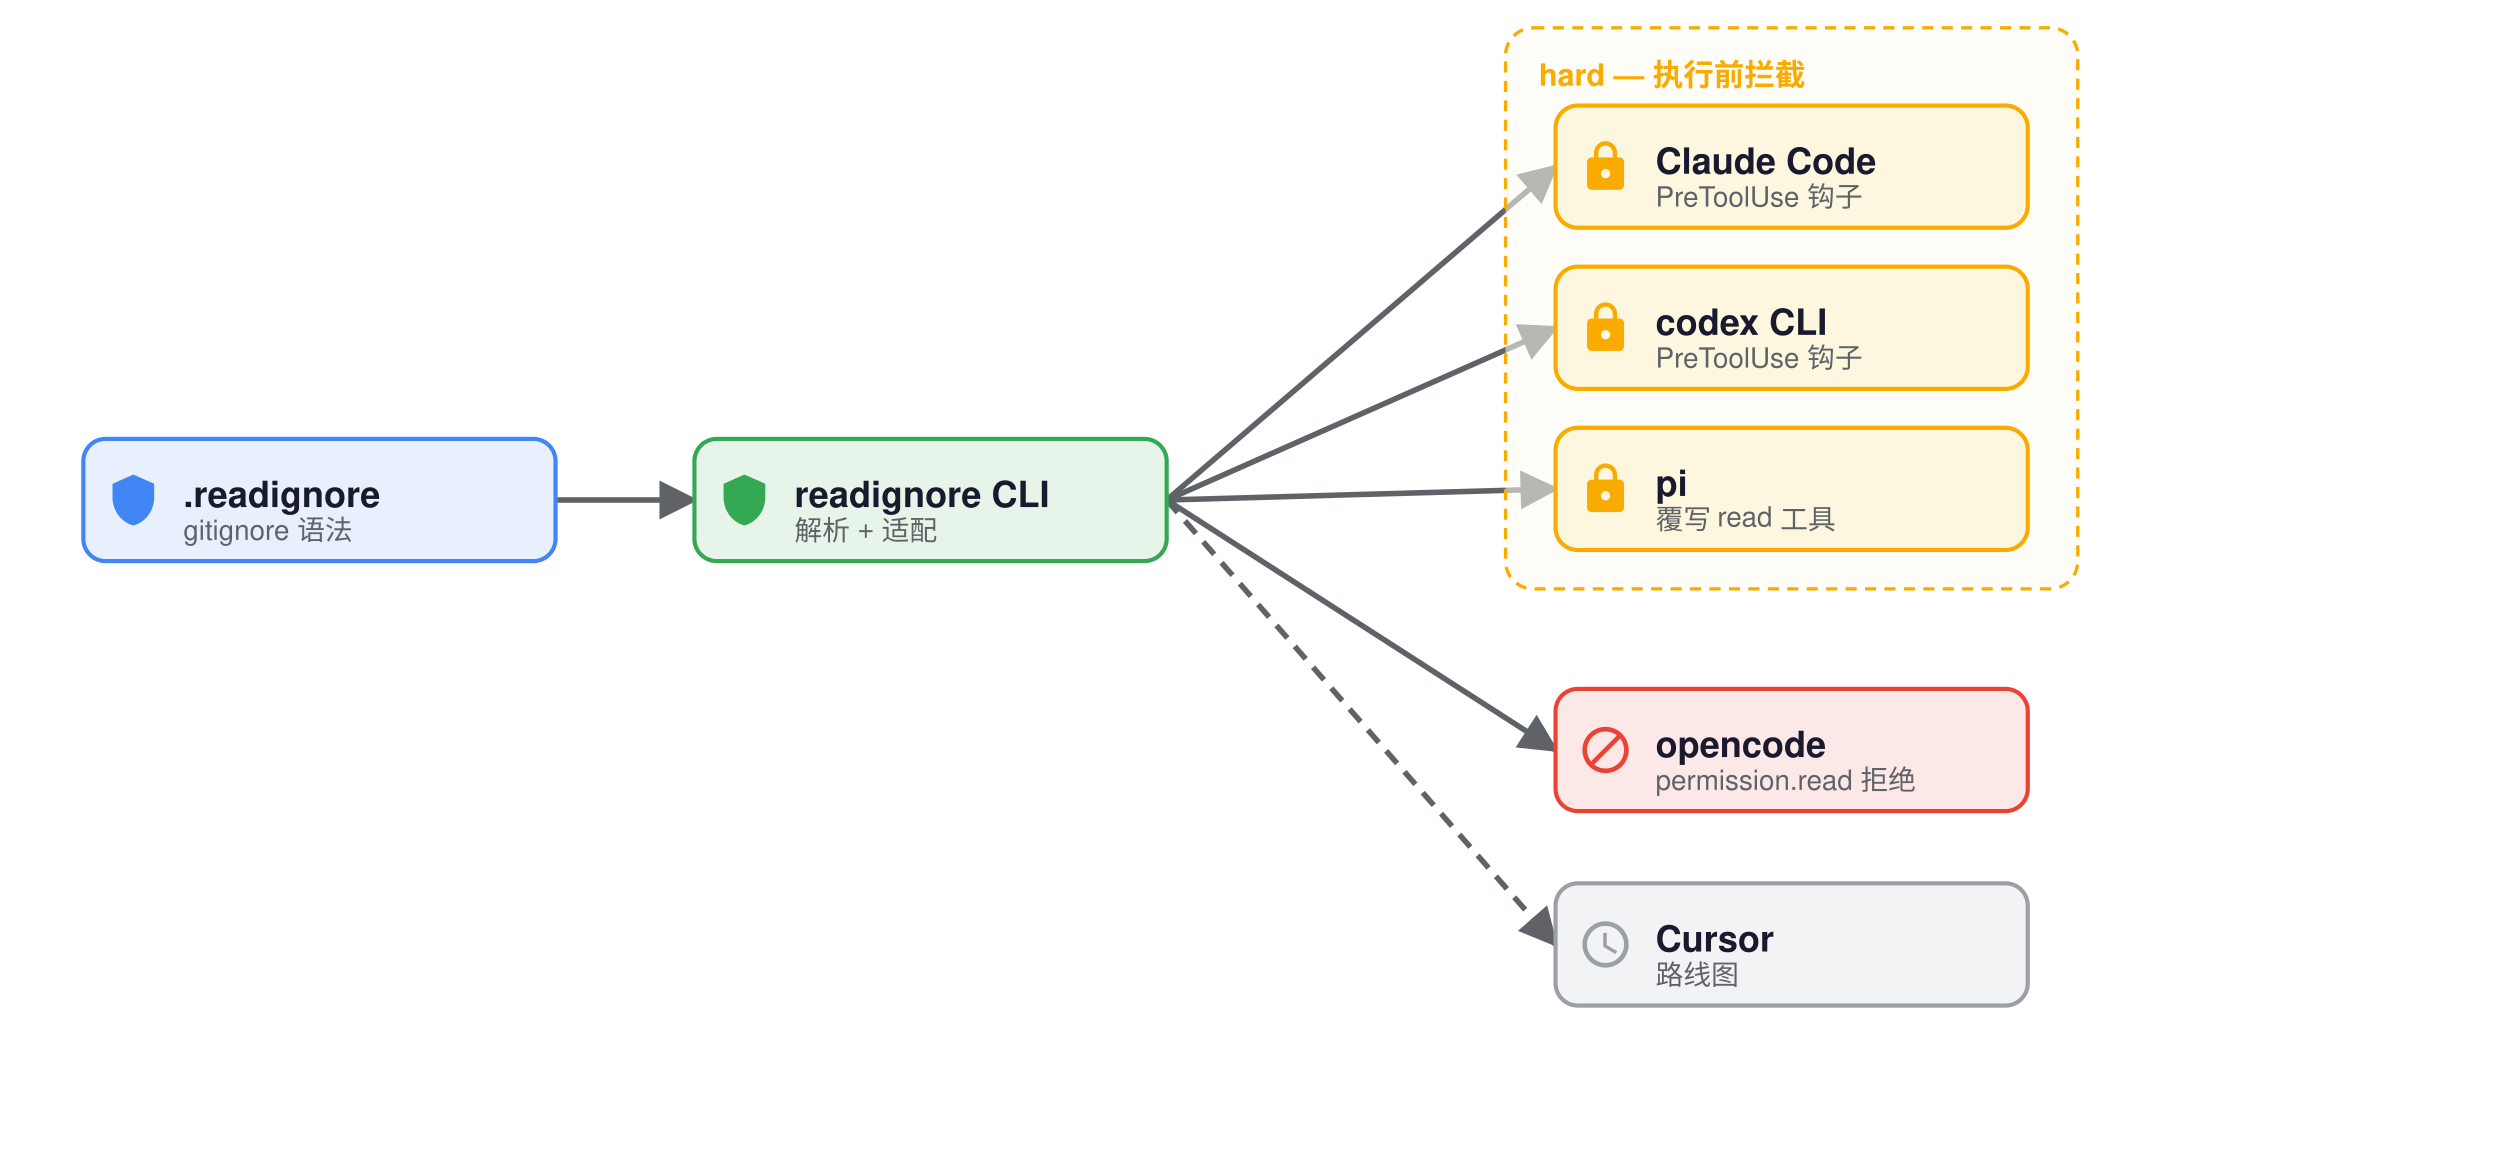
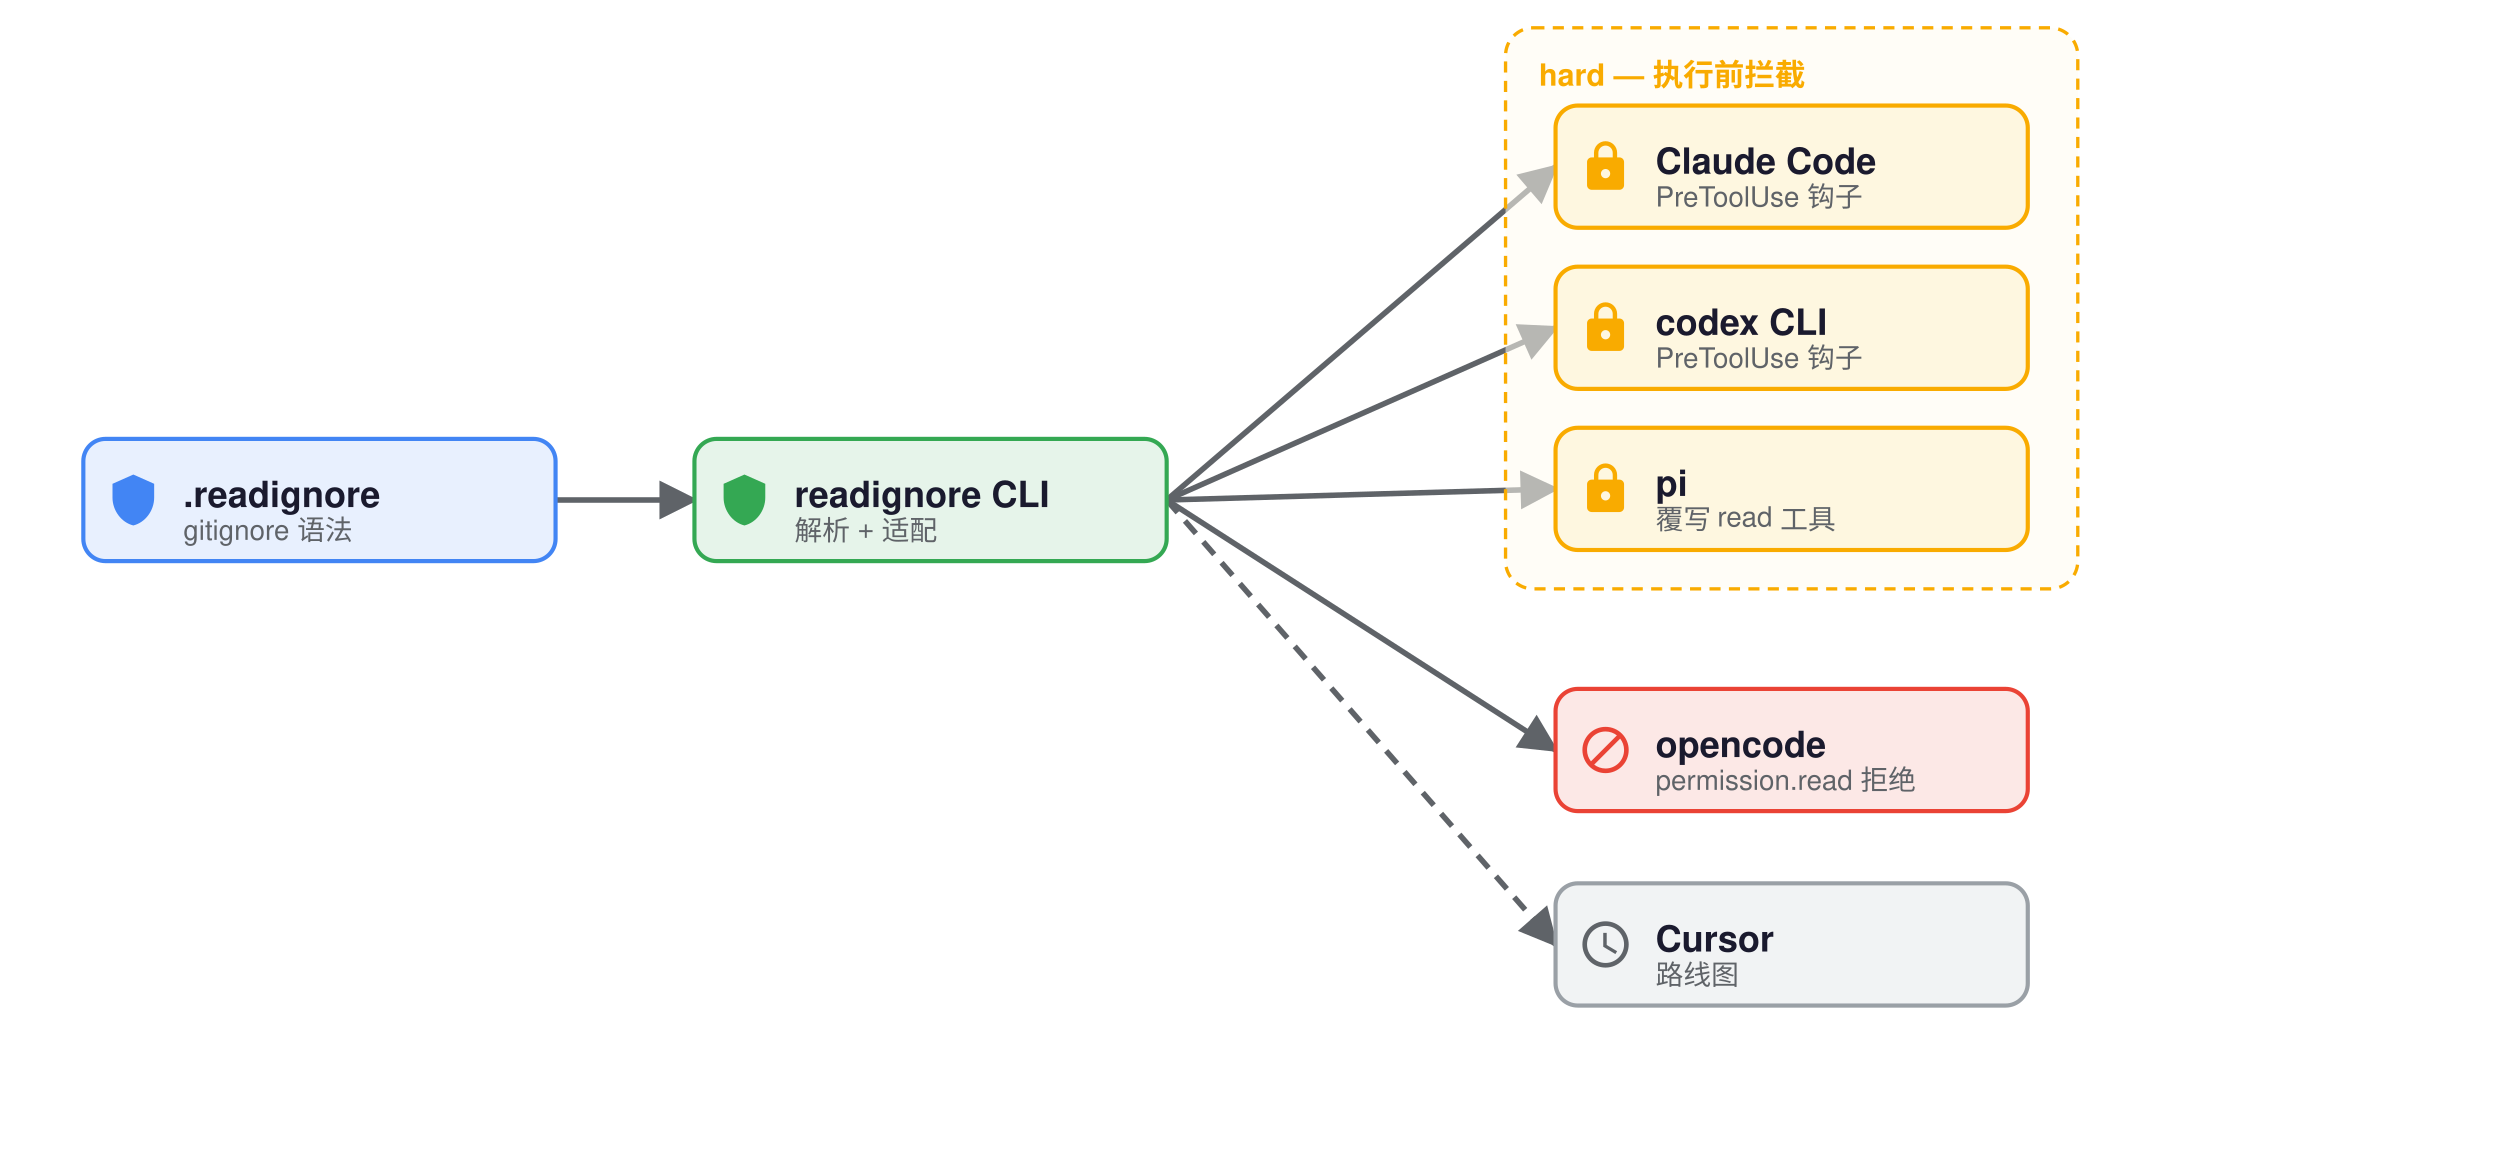
<svg xmlns="http://www.w3.org/2000/svg" width="900" height="420" viewBox="0 0 900 420" role="img" aria-labelledby="title desc">
  <defs>
    <marker id="arr0" viewBox="0 0 10 10" refX="9" refY="5" markerWidth="7" markerHeight="7" orient="auto-start-reverse">
      <path d="M0,0 L10,5 L0,10 z" fill="#5f6368" />
    </marker>
    <marker id="arr1" viewBox="0 0 10 10" refX="9" refY="5" markerWidth="7" markerHeight="7" orient="auto-start-reverse">
      <path d="M0,0 L10,5 L0,10 z" fill="#5f6368" />
    </marker>
  </defs>
  <line x1="200.0" y1="180.0" x2="250.0" y2="180.0" stroke="#5f6368" stroke-width="2" marker-end="url(#arr0)" />
  <line x1="420.0" y1="180.0" x2="560.0" y2="60.0" stroke="#5f6368" stroke-width="2" marker-end="url(#arr0)" />
  <line x1="420.0" y1="180.0" x2="560.0" y2="118.0" stroke="#5f6368" stroke-width="2" marker-end="url(#arr0)" />
  <line x1="420.0" y1="180.0" x2="560.0" y2="176.0" stroke="#5f6368" stroke-width="2" marker-end="url(#arr0)" />
  <line x1="420.0" y1="180.0" x2="560.0" y2="270.0" stroke="#5f6368" stroke-width="2" marker-end="url(#arr0)" />
  <line x1="420.0" y1="180.0" x2="560.0" y2="340.0" stroke="#5f6368" stroke-width="2" stroke-dasharray="6,4" marker-end="url(#arr1)" />
  <rect x="542.0" y="10.0" width="206" height="202" rx="10" ry="10" fill="#fffaf0" fill-opacity="0.55" stroke="#f9ab00" stroke-width="1.2" stroke-dasharray="4,3" />
  <text x="554.0" y="27.0" font-family="Segoe UI, Helvetica, Arial, 'PingFang SC', 'Microsoft YaHei', 'Noto Sans CJK SC', 'WenQuanYi Zen Hei', sans-serif" font-size="11" font-weight="700" fill="#f9ab00" dominant-baseline="middle">hard — 执行前拦截</text>
  <rect x="30.0" y="158.0" width="170" height="44" rx="8" ry="8" fill="#e8f0fe" stroke="#4285f4" stroke-width="1.5" />
  <g transform="translate(38.0,170.0) scale(0.8333)">
    <path d="M12 1L3 5v6c0 5.55 3.84 10.74 9 12 5.16-1.26 9-6.45 9-12V5l-9-4z" fill="#4285f4" />
  </g>
  <text x="66.0" y="178.0" font-family="Segoe UI, Helvetica, Arial, 'PingFang SC', 'Microsoft YaHei', 'Noto Sans CJK SC', 'WenQuanYi Zen Hei', sans-serif" font-size="13" font-weight="600" fill="#1a1a2e" dominant-baseline="middle">.readignore</text>
  <text x="66.0" y="191.0" font-family="Segoe UI, Helvetica, Arial, 'PingFang SC', 'Microsoft YaHei', 'Noto Sans CJK SC', 'WenQuanYi Zen Hei', sans-serif" font-size="10" fill="#5f6368" dominant-baseline="middle">gitignore 语法</text>
  <rect x="250.0" y="158.0" width="170" height="44" rx="8" ry="8" fill="#e6f4ea" stroke="#34a853" stroke-width="1.5" />
  <g transform="translate(258.0,170.0) scale(0.8333)">
    <path d="M12 1L3 5v6c0 5.55 3.84 10.74 9 12 5.16-1.26 9-6.45 9-12V5l-9-4z" fill="#34a853" />
  </g>
  <text x="286.0" y="178.0" font-family="Segoe UI, Helvetica, Arial, 'PingFang SC', 'Microsoft YaHei', 'Noto Sans CJK SC', 'WenQuanYi Zen Hei', sans-serif" font-size="13" font-weight="600" fill="#1a1a2e" dominant-baseline="middle">readignore CLI</text>
  <text x="286.0" y="191.0" font-family="Segoe UI, Helvetica, Arial, 'PingFang SC', 'Microsoft YaHei', 'Noto Sans CJK SC', 'WenQuanYi Zen Hei', sans-serif" font-size="10" fill="#5f6368" dominant-baseline="middle">解析 + 适配</text>
  <rect x="560.0" y="38.0" width="170" height="44" rx="8" ry="8" fill="#fef7e0" stroke="#f9ab00" stroke-width="1.5" />
  <g transform="translate(568.0,50.0) scale(0.8333)">
    <path d="M18 8h-1V6c0-2.76-2.24-5-5-5S7 3.24 7 6v2H6c-1.1 0-2 .9-2 2v10c0 1.1.9 2 2 2h12c1.1 0 2-.9 2-2V10c0-1.1-.9-2-2-2zm-6 9c-1.1 0-2-.9-2-2s.9-2 2-2 2 .9 2 2-.9 2-2 2zm3.1-9H8.9V6c0-1.71 1.39-3.1 3.1-3.1 1.71 0 3.1 1.39 3.1 3.1v2z" fill="#f9ab00" />
  </g>
  <text x="596.0" y="58.0" font-family="Segoe UI, Helvetica, Arial, 'PingFang SC', 'Microsoft YaHei', 'Noto Sans CJK SC', 'WenQuanYi Zen Hei', sans-serif" font-size="13" font-weight="600" fill="#1a1a2e" dominant-baseline="middle">Claude Code</text>
  <text x="596.0" y="71.0" font-family="Segoe UI, Helvetica, Arial, 'PingFang SC', 'Microsoft YaHei', 'Noto Sans CJK SC', 'WenQuanYi Zen Hei', sans-serif" font-size="10" fill="#5f6368" dominant-baseline="middle">PreToolUse 钩子</text>
  <rect x="560.0" y="96.0" width="170" height="44" rx="8" ry="8" fill="#fef7e0" stroke="#f9ab00" stroke-width="1.5" />
  <g transform="translate(568.0,108.0) scale(0.8333)">
    <path d="M18 8h-1V6c0-2.76-2.24-5-5-5S7 3.24 7 6v2H6c-1.1 0-2 .9-2 2v10c0 1.1.9 2 2 2h12c1.1 0 2-.9 2-2V10c0-1.1-.9-2-2-2zm-6 9c-1.1 0-2-.9-2-2s.9-2 2-2 2 .9 2 2-.9 2-2 2zm3.1-9H8.9V6c0-1.71 1.39-3.1 3.1-3.1 1.71 0 3.1 1.39 3.1 3.1v2z" fill="#f9ab00" />
  </g>
  <text x="596.0" y="116.0" font-family="Segoe UI, Helvetica, Arial, 'PingFang SC', 'Microsoft YaHei', 'Noto Sans CJK SC', 'WenQuanYi Zen Hei', sans-serif" font-size="13" font-weight="600" fill="#1a1a2e" dominant-baseline="middle">codex CLI</text>
  <text x="596.0" y="129.0" font-family="Segoe UI, Helvetica, Arial, 'PingFang SC', 'Microsoft YaHei', 'Noto Sans CJK SC', 'WenQuanYi Zen Hei', sans-serif" font-size="10" fill="#5f6368" dominant-baseline="middle">PreToolUse 钩子</text>
  <rect x="560.0" y="154.0" width="170" height="44" rx="8" ry="8" fill="#fef7e0" stroke="#f9ab00" stroke-width="1.5" />
  <g transform="translate(568.0,166.0) scale(0.8333)">
    <path d="M18 8h-1V6c0-2.76-2.24-5-5-5S7 3.24 7 6v2H6c-1.1 0-2 .9-2 2v10c0 1.1.9 2 2 2h12c1.1 0 2-.9 2-2V10c0-1.1-.9-2-2-2zm-6 9c-1.1 0-2-.9-2-2s.9-2 2-2 2 .9 2 2-.9 2-2 2zm3.1-9H8.9V6c0-1.71 1.39-3.1 3.1-3.1 1.71 0 3.1 1.39 3.1 3.1v2z" fill="#f9ab00" />
  </g>
  <text x="596.0" y="174.0" font-family="Segoe UI, Helvetica, Arial, 'PingFang SC', 'Microsoft YaHei', 'Noto Sans CJK SC', 'WenQuanYi Zen Hei', sans-serif" font-size="13" font-weight="600" fill="#1a1a2e" dominant-baseline="middle">pi</text>
  <text x="596.0" y="187.0" font-family="Segoe UI, Helvetica, Arial, 'PingFang SC', 'Microsoft YaHei', 'Noto Sans CJK SC', 'WenQuanYi Zen Hei', sans-serif" font-size="10" fill="#5f6368" dominant-baseline="middle">覆写 read 工具</text>
  <rect x="560.0" y="248.0" width="170" height="44" rx="8" ry="8" fill="#fce8e6" stroke="#ea4335" stroke-width="1.5" />
  <g transform="translate(568.0,260.0) scale(0.8333)">
    <path d="M12 2C6.48 2 2 6.48 2 12s4.48 10 10 10 10-4.48 10-10S17.52 2 12 2zm-8 10c0-4.42 3.58-8 8-8 1.85 0 3.55.63 4.9 1.69L5.69 16.9C4.63 15.55 4 13.85 4 12zm8 8c-1.85 0-3.55-.63-4.9-1.69L18.31 7.1C19.37 8.45 20 10.15 20 12c0 4.42-3.58 8-8 8z" fill="#ea4335" />
  </g>
  <text x="596.0" y="268.0" font-family="Segoe UI, Helvetica, Arial, 'PingFang SC', 'Microsoft YaHei', 'Noto Sans CJK SC', 'WenQuanYi Zen Hei', sans-serif" font-size="13" font-weight="600" fill="#1a1a2e" dominant-baseline="middle">opencode</text>
  <text x="596.0" y="281.0" font-family="Segoe UI, Helvetica, Arial, 'PingFang SC', 'Microsoft YaHei', 'Noto Sans CJK SC', 'WenQuanYi Zen Hei', sans-serif" font-size="10" fill="#5f6368" dominant-baseline="middle">permission.read 拒绝</text>
  <rect x="560.0" y="318.0" width="170" height="44" rx="8" ry="8" fill="#f1f3f4" stroke="#9aa0a6" stroke-width="1.5" />
  <g transform="translate(568.0,330.0) scale(0.8333)">
-     <path d="M11.99 2C6.47 2 2 6.48 2 12s4.47 10 9.99 10C17.52 22 22 17.52 22 12S17.52 2 11.99 2zM12 20c-4.42 0-8-3.58-8-8s3.58-8 8-8 8 3.58 8 8-3.58 8-8 8zm.5-13H11v6l5.25 3.15.75-1.23-4.5-2.67z" fill="#9aa0a6" />
+     <path d="M11.99 2C6.47 2 2 6.48 2 12s4.47 10 9.99 10C17.52 22 22 17.52 22 12S17.52 2 11.99 2zM12 20c-4.42 0-8-3.58-8-8s3.58-8 8-8 8 3.58 8 8-3.58 8-8 8zm.5-13H11v6l5.25 3.15.75-1.23-4.5-2.67z" fill="#5f6368" />
  </g>
  <text x="596.0" y="338.0" font-family="Segoe UI, Helvetica, Arial, 'PingFang SC', 'Microsoft YaHei', 'Noto Sans CJK SC', 'WenQuanYi Zen Hei', sans-serif" font-size="13" font-weight="600" fill="#1a1a2e" dominant-baseline="middle">Cursor</text>
  <text x="596.0" y="351.0" font-family="Segoe UI, Helvetica, Arial, 'PingFang SC', 'Microsoft YaHei', 'Noto Sans CJK SC', 'WenQuanYi Zen Hei', sans-serif" font-size="10" fill="#5f6368" dominant-baseline="middle">路线图</text>
</svg>
